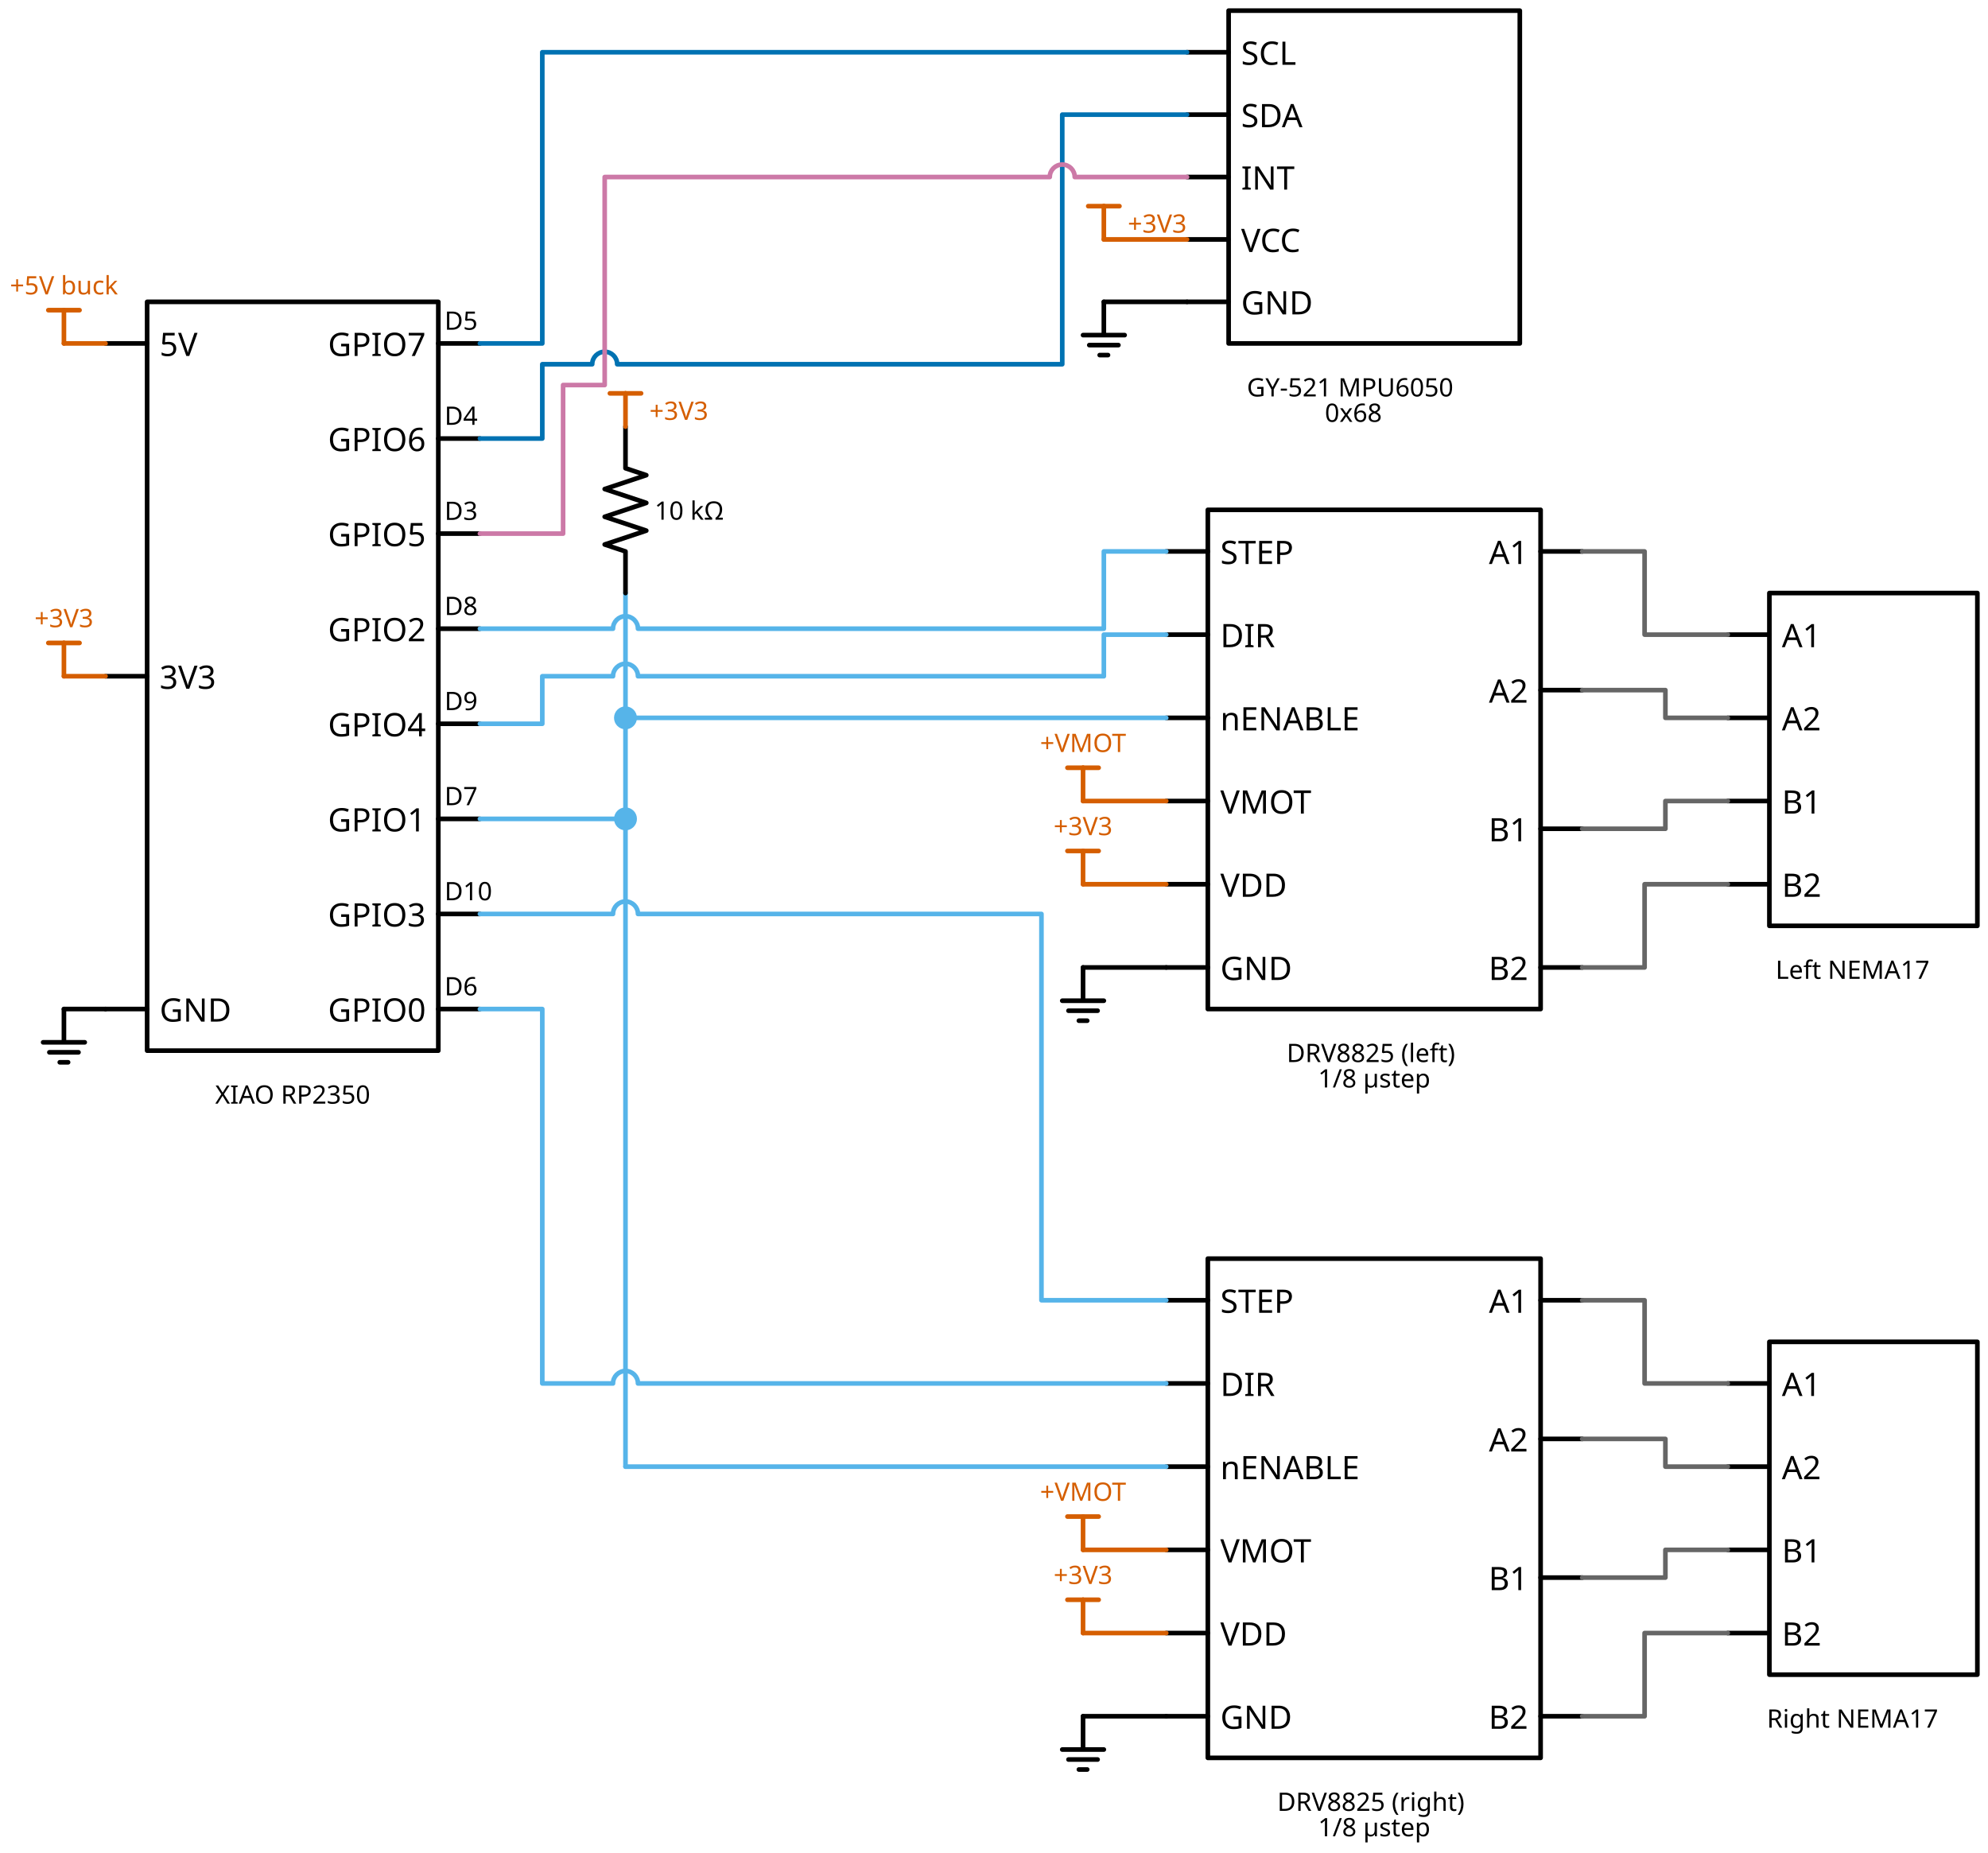
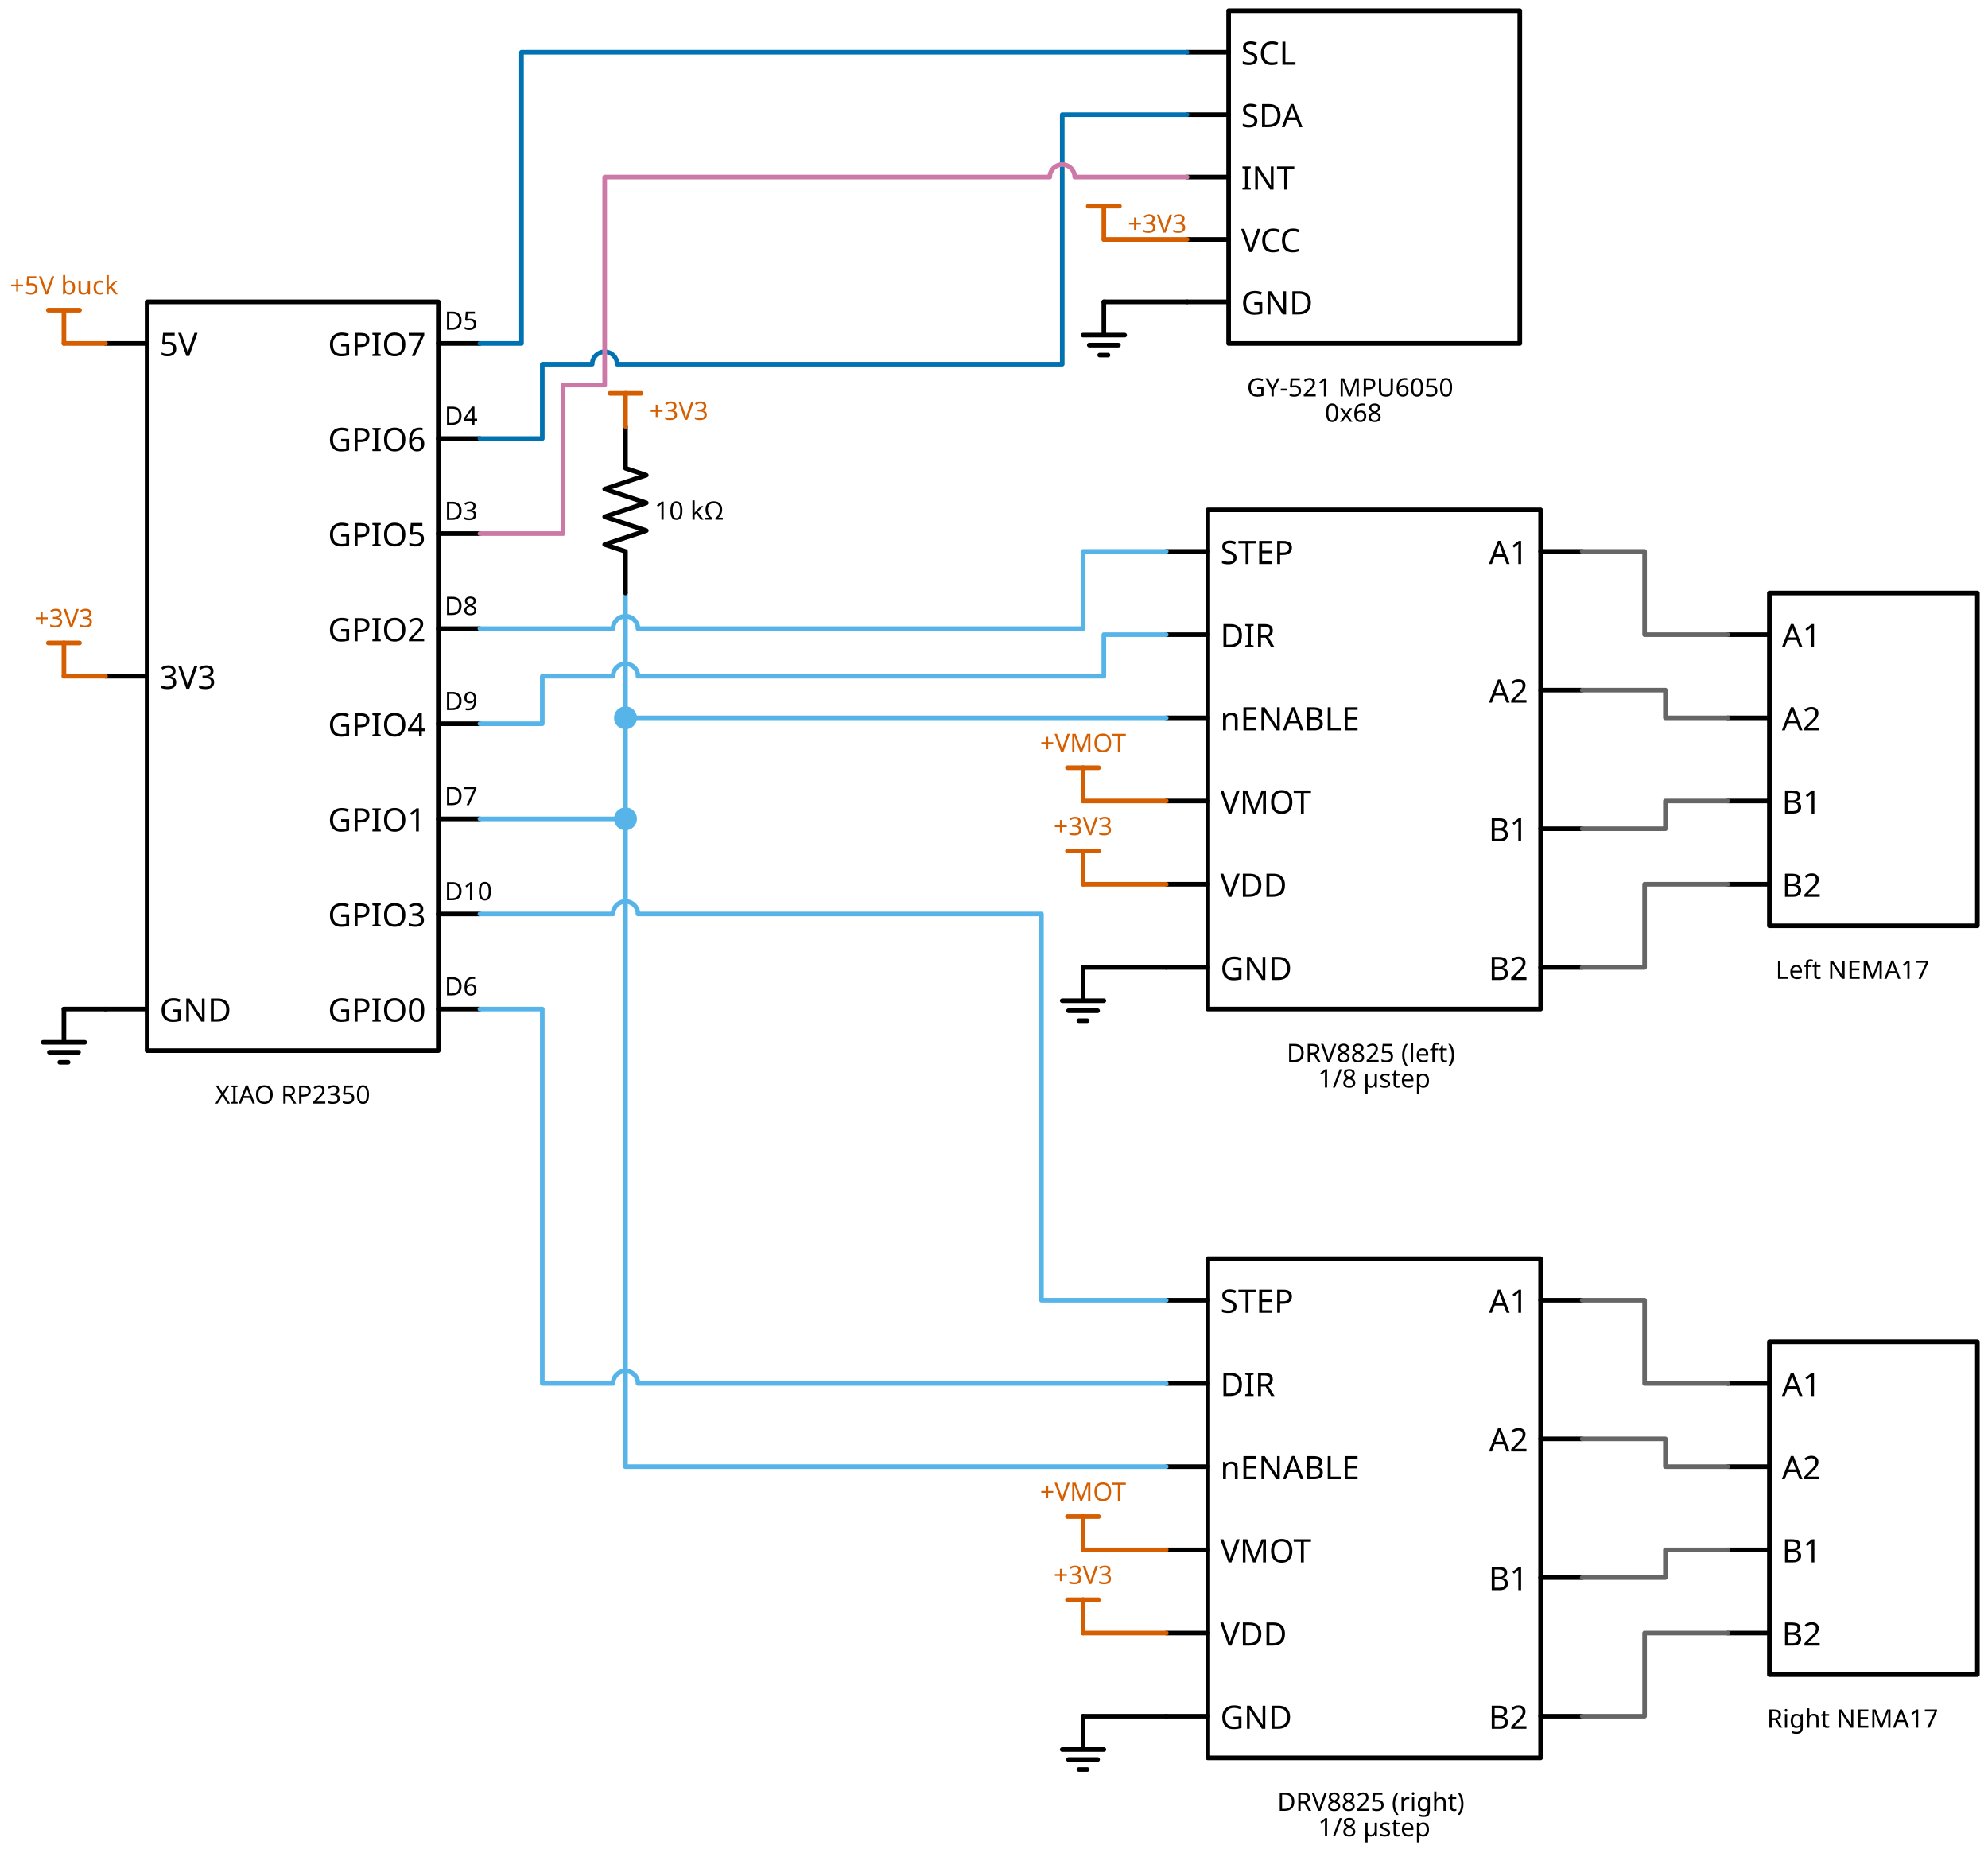
<svg xmlns="http://www.w3.org/2000/svg" xml:lang="en" height="801.6pt" width="860.267pt" viewBox="-63.667 -454.6 860.267 801.6">
  <path d="M 0.0,-0.0 L 126,-0 L 126,-324 L 0,-324 L 0,-0" style="stroke:black;fill:none;stroke-width:2.0;stroke-dasharray:-;stroke-linecap:round;stroke-linejoin:round;" />
  <path d="M 0.0,-18.0 L -18,-18" style="stroke:black;fill:none;stroke-width:2.0;stroke-dasharray:-;stroke-linecap:round;stroke-linejoin:round;" />
  <path d="M 0.0,-162.0 L -18,-162" style="stroke:black;fill:none;stroke-width:2.0;stroke-dasharray:-;stroke-linecap:round;stroke-linejoin:round;" />
  <path d="M 0.0,-306.0 L -18,-306" style="stroke:black;fill:none;stroke-width:2.0;stroke-dasharray:-;stroke-linecap:round;stroke-linejoin:round;" />
  <path d="M 126.0,-18.0 L 144,-18" style="stroke:black;fill:none;stroke-width:2.0;stroke-dasharray:-;stroke-linecap:round;stroke-linejoin:round;" />
  <path d="M 126.0,-59.143 L 144,-59.143" style="stroke:black;fill:none;stroke-width:2.0;stroke-dasharray:-;stroke-linecap:round;stroke-linejoin:round;" />
  <path d="M 126.0,-100.286 L 144,-100.286" style="stroke:black;fill:none;stroke-width:2.0;stroke-dasharray:-;stroke-linecap:round;stroke-linejoin:round;" />
  <path d="M 126.0,-141.429 L 144,-141.429" style="stroke:black;fill:none;stroke-width:2.0;stroke-dasharray:-;stroke-linecap:round;stroke-linejoin:round;" />
  <path d="M 126.0,-182.571 L 144,-182.571" style="stroke:black;fill:none;stroke-width:2.0;stroke-dasharray:-;stroke-linecap:round;stroke-linejoin:round;" />
  <path d="M 126.0,-223.714 L 144,-223.714" style="stroke:black;fill:none;stroke-width:2.0;stroke-dasharray:-;stroke-linecap:round;stroke-linejoin:round;" />
  <path d="M 126.0,-264.857 L 144,-264.857" style="stroke:black;fill:none;stroke-width:2.0;stroke-dasharray:-;stroke-linecap:round;stroke-linejoin:round;" />
  <path d="M 126.0,-306.0 L 144,-306" style="stroke:black;fill:none;stroke-width:2.0;stroke-dasharray:-;stroke-linecap:round;stroke-linejoin:round;" />
  <path d="M 468.0,-306.0 L 594,-306 L 594,-450 L 468,-450 L 468,-306" style="stroke:black;fill:none;stroke-width:2.0;stroke-dasharray:-;stroke-linecap:round;stroke-linejoin:round;" />
  <path d="M 468.0,-324.0 L 450,-324" style="stroke:black;fill:none;stroke-width:2.0;stroke-dasharray:-;stroke-linecap:round;stroke-linejoin:round;" />
  <path d="M 468.0,-351.0 L 450,-351" style="stroke:black;fill:none;stroke-width:2.0;stroke-dasharray:-;stroke-linecap:round;stroke-linejoin:round;" />
  <path d="M 468.0,-378.0 L 450,-378" style="stroke:black;fill:none;stroke-width:2.0;stroke-dasharray:-;stroke-linecap:round;stroke-linejoin:round;" />
  <path d="M 468.0,-405.0 L 450,-405" style="stroke:black;fill:none;stroke-width:2.0;stroke-dasharray:-;stroke-linecap:round;stroke-linejoin:round;" />
  <path d="M 468.0,-432.0 L 450,-432" style="stroke:black;fill:none;stroke-width:2.0;stroke-dasharray:-;stroke-linecap:round;stroke-linejoin:round;" />
  <path d="M 459.0,-18.0 L 603,-18 L 603,-234 L 459,-234 L 459,-18" style="stroke:black;fill:none;stroke-width:2.0;stroke-dasharray:-;stroke-linecap:round;stroke-linejoin:round;" />
  <path d="M 459.0,-36.0 L 441,-36" style="stroke:black;fill:none;stroke-width:2.0;stroke-dasharray:-;stroke-linecap:round;stroke-linejoin:round;" />
  <path d="M 459.0,-72.0 L 441,-72" style="stroke:black;fill:none;stroke-width:2.0;stroke-dasharray:-;stroke-linecap:round;stroke-linejoin:round;" />
  <path d="M 459.0,-108.0 L 441,-108" style="stroke:black;fill:none;stroke-width:2.0;stroke-dasharray:-;stroke-linecap:round;stroke-linejoin:round;" />
  <path d="M 459.0,-144.0 L 441,-144" style="stroke:black;fill:none;stroke-width:2.0;stroke-dasharray:-;stroke-linecap:round;stroke-linejoin:round;" />
  <path d="M 459.0,-180.0 L 441,-180" style="stroke:black;fill:none;stroke-width:2.0;stroke-dasharray:-;stroke-linecap:round;stroke-linejoin:round;" />
  <path d="M 459.0,-216.0 L 441,-216" style="stroke:black;fill:none;stroke-width:2.0;stroke-dasharray:-;stroke-linecap:round;stroke-linejoin:round;" />
  <path d="M 603.0,-36.0 L 621,-36" style="stroke:black;fill:none;stroke-width:2.0;stroke-dasharray:-;stroke-linecap:round;stroke-linejoin:round;" />
  <path d="M 603.0,-96 L 621,-96" style="stroke:black;fill:none;stroke-width:2.0;stroke-dasharray:-;stroke-linecap:round;stroke-linejoin:round;" />
  <path d="M 603.0,-156 L 621,-156" style="stroke:black;fill:none;stroke-width:2.0;stroke-dasharray:-;stroke-linecap:round;stroke-linejoin:round;" />
  <path d="M 603.0,-216.0 L 621,-216" style="stroke:black;fill:none;stroke-width:2.0;stroke-dasharray:-;stroke-linecap:round;stroke-linejoin:round;" />
  <path d="M 459.0,306.0 L 603,306 L 603,90 L 459,90 L 459,306" style="stroke:black;fill:none;stroke-width:2.0;stroke-dasharray:-;stroke-linecap:round;stroke-linejoin:round;" />
  <path d="M 459.0,288.0 L 441,288" style="stroke:black;fill:none;stroke-width:2.0;stroke-dasharray:-;stroke-linecap:round;stroke-linejoin:round;" />
  <path d="M 459.0,252.0 L 441,252" style="stroke:black;fill:none;stroke-width:2.0;stroke-dasharray:-;stroke-linecap:round;stroke-linejoin:round;" />
  <path d="M 459.0,216.0 L 441,216" style="stroke:black;fill:none;stroke-width:2.0;stroke-dasharray:-;stroke-linecap:round;stroke-linejoin:round;" />
  <path d="M 459.0,180.0 L 441,180" style="stroke:black;fill:none;stroke-width:2.0;stroke-dasharray:-;stroke-linecap:round;stroke-linejoin:round;" />
  <path d="M 459.0,144.0 L 441,144" style="stroke:black;fill:none;stroke-width:2.0;stroke-dasharray:-;stroke-linecap:round;stroke-linejoin:round;" />
  <path d="M 459.0,108.0 L 441,108" style="stroke:black;fill:none;stroke-width:2.0;stroke-dasharray:-;stroke-linecap:round;stroke-linejoin:round;" />
  <path d="M 603.0,288.0 L 621,288" style="stroke:black;fill:none;stroke-width:2.0;stroke-dasharray:-;stroke-linecap:round;stroke-linejoin:round;" />
  <path d="M 603.0,228.0 L 621,228" style="stroke:black;fill:none;stroke-width:2.0;stroke-dasharray:-;stroke-linecap:round;stroke-linejoin:round;" />
  <path d="M 603.0,168 L 621,168" style="stroke:black;fill:none;stroke-width:2.0;stroke-dasharray:-;stroke-linecap:round;stroke-linejoin:round;" />
  <path d="M 603.0,108.0 L 621,108" style="stroke:black;fill:none;stroke-width:2.0;stroke-dasharray:-;stroke-linecap:round;stroke-linejoin:round;" />
  <path d="M 702.0,-54.0 L 792,-54 L 792,-198 L 702,-198 L 702,-54" style="stroke:black;fill:none;stroke-width:2.0;stroke-dasharray:-;stroke-linecap:round;stroke-linejoin:round;" />
  <path d="M 702.0,-72.0 L 684,-72" style="stroke:black;fill:none;stroke-width:2.0;stroke-dasharray:-;stroke-linecap:round;stroke-linejoin:round;" />
  <path d="M 702.0,-108.0 L 684,-108" style="stroke:black;fill:none;stroke-width:2.0;stroke-dasharray:-;stroke-linecap:round;stroke-linejoin:round;" />
  <path d="M 702.0,-144.0 L 684,-144" style="stroke:black;fill:none;stroke-width:2.0;stroke-dasharray:-;stroke-linecap:round;stroke-linejoin:round;" />
  <path d="M 702.0,-180.0 L 684,-180" style="stroke:black;fill:none;stroke-width:2.0;stroke-dasharray:-;stroke-linecap:round;stroke-linejoin:round;" />
  <path d="M 702.0,270.0 L 792,270 L 792,126 L 702,126 L 702,270" style="stroke:black;fill:none;stroke-width:2.0;stroke-dasharray:-;stroke-linecap:round;stroke-linejoin:round;" />
  <path d="M 702.0,252.0 L 684,252" style="stroke:black;fill:none;stroke-width:2.0;stroke-dasharray:-;stroke-linecap:round;stroke-linejoin:round;" />
  <path d="M 702.0,216.0 L 684,216" style="stroke:black;fill:none;stroke-width:2.0;stroke-dasharray:-;stroke-linecap:round;stroke-linejoin:round;" />
  <path d="M 702.0,180.0 L 684,180" style="stroke:black;fill:none;stroke-width:2.0;stroke-dasharray:-;stroke-linecap:round;stroke-linejoin:round;" />
  <path d="M 702.0,144.0 L 684,144" style="stroke:black;fill:none;stroke-width:2.0;stroke-dasharray:-;stroke-linecap:round;stroke-linejoin:round;" />
  <path d="M 207.0,-144.0 L 207,180" style="stroke:#56B4E9;fill:none;stroke-width:2.0;stroke-dasharray:-;stroke-linecap:round;stroke-linejoin:round;" />
  <path d="M 207.0,-144.0 L 441,-144" style="stroke:#56B4E9;fill:none;stroke-width:2.0;stroke-dasharray:-;stroke-linecap:round;stroke-linejoin:round;" />
  <path d="M 207.0,180.0 L 441,180" style="stroke:#56B4E9;fill:none;stroke-width:2.0;stroke-dasharray:-;stroke-linecap:round;stroke-linejoin:round;" />
  <path d="M 144.0,-100.286 L 207,-100.286 L 207,-100.286" style="stroke:#56B4E9;fill:none;stroke-width:2.0;stroke-dasharray:-;stroke-linecap:round;stroke-linejoin:round;" />
  <path d="M 207.0,-144.0 L 207,-171 L 207,-198" style="stroke:#56B4E9;fill:none;stroke-width:2.0;stroke-dasharray:-;stroke-linecap:round;stroke-linejoin:round;" />
  <path d="M 207.0,-198.0 L 207,-216 L 198,-219 L 216,-225 L 198,-231 L 216,-237 L 198,-243 L 216,-249 L 207,-252 L 207,-270" style="stroke:black;fill:none;stroke-width:2.0;stroke-dasharray:-;stroke-linecap:round;stroke-linejoin:round;" />
  <path d="M 207.0,-270.0 L 207,-284.4" style="stroke:#D55E00;fill:none;stroke-width:2.0;stroke-dasharray:-;stroke-linecap:round;stroke-linejoin:round;" />
  <path d="M 207.0,-284.4 L 200.25,-284.4" style="stroke:#D55E00;fill:none;stroke-width:2.0;stroke-dasharray:-;stroke-linecap:round;stroke-linejoin:round;" />
  <path d="M 207.0,-284.4 L 213.75,-284.4" style="stroke:#D55E00;fill:none;stroke-width:2.0;stroke-dasharray:-;stroke-linecap:round;stroke-linejoin:round;" />
  <path d="M -18.0,-162.0 L -27,-162 L -36,-162" style="stroke:#D55E00;fill:none;stroke-width:2.0;stroke-dasharray:-;stroke-linecap:round;stroke-linejoin:round;" />
  <path d="M -36.0,-162.0 L -36,-176.4" style="stroke:#D55E00;fill:none;stroke-width:2.0;stroke-dasharray:-;stroke-linecap:round;stroke-linejoin:round;" />
  <path d="M -36.0,-176.4 L -42.75,-176.4" style="stroke:#D55E00;fill:none;stroke-width:2.0;stroke-dasharray:-;stroke-linecap:round;stroke-linejoin:round;" />
  <path d="M -36.0,-176.4 L -29.25,-176.4" style="stroke:#D55E00;fill:none;stroke-width:2.0;stroke-dasharray:-;stroke-linecap:round;stroke-linejoin:round;" />
  <path d="M -18.0,-306.0 L -27,-306 L -36,-306" style="stroke:#D55E00;fill:none;stroke-width:2.0;stroke-dasharray:-;stroke-linecap:round;stroke-linejoin:round;" />
  <path d="M -36.0,-306.0 L -36,-320.4" style="stroke:#D55E00;fill:none;stroke-width:2.0;stroke-dasharray:-;stroke-linecap:round;stroke-linejoin:round;" />
  <path d="M -36.0,-320.4 L -42.75,-320.4" style="stroke:#D55E00;fill:none;stroke-width:2.0;stroke-dasharray:-;stroke-linecap:round;stroke-linejoin:round;" />
  <path d="M -36.0,-320.4 L -29.25,-320.4" style="stroke:#D55E00;fill:none;stroke-width:2.0;stroke-dasharray:-;stroke-linecap:round;stroke-linejoin:round;" />
  <path d="M -18.0,-18.0 L -27,-18 L -36,-18" style="stroke:#000000;fill:none;stroke-width:2.0;stroke-dasharray:-;stroke-linecap:round;stroke-linejoin:round;" />
  <path d="M -36.0,-18 L -36,-3.6 L -45,-3.6 L -27,-3.6 M -42.3,0.72 L -29.7,0.72 M -37.8,5.04 L -34.2,5.04" style="stroke:#000000;fill:none;stroke-width:2.0;stroke-dasharray:-;stroke-linecap:round;stroke-linejoin:round;" />
  <path d="M 450.0,-351.0 L 432,-351 L 414,-351" style="stroke:#D55E00;fill:none;stroke-width:2.0;stroke-dasharray:-;stroke-linecap:round;stroke-linejoin:round;" />
  <path d="M 414.0,-351.0 L 414,-365.4" style="stroke:#D55E00;fill:none;stroke-width:2.0;stroke-dasharray:-;stroke-linecap:round;stroke-linejoin:round;" />
  <path d="M 414.0,-365.4 L 407.25,-365.4" style="stroke:#D55E00;fill:none;stroke-width:2.0;stroke-dasharray:-;stroke-linecap:round;stroke-linejoin:round;" />
  <path d="M 414.0,-365.4 L 420.75,-365.4" style="stroke:#D55E00;fill:none;stroke-width:2.0;stroke-dasharray:-;stroke-linecap:round;stroke-linejoin:round;" />
  <path d="M 450.0,-324.0 L 432,-324 L 414,-324" style="stroke:#000000;fill:none;stroke-width:2.0;stroke-dasharray:-;stroke-linecap:round;stroke-linejoin:round;" />
  <path d="M 414.0,-324.0 L 414,-309.6 L 405,-309.6 L 423,-309.6 M 407.7,-305.28 L 420.3,-305.28 M 412.2,-300.96 L 415.8,-300.96" style="stroke:#000000;fill:none;stroke-width:2.0;stroke-dasharray:-;stroke-linecap:round;stroke-linejoin:round;" />
  <path d="M 441.0,-72.0 L 423,-72 L 405,-72" style="stroke:#D55E00;fill:none;stroke-width:2.0;stroke-dasharray:-;stroke-linecap:round;stroke-linejoin:round;" />
  <path d="M 405.0,-72.0 L 405,-86.4" style="stroke:#D55E00;fill:none;stroke-width:2.0;stroke-dasharray:-;stroke-linecap:round;stroke-linejoin:round;" />
  <path d="M 405.0,-86.4 L 398.25,-86.4" style="stroke:#D55E00;fill:none;stroke-width:2.0;stroke-dasharray:-;stroke-linecap:round;stroke-linejoin:round;" />
  <path d="M 405.0,-86.4 L 411.75,-86.4" style="stroke:#D55E00;fill:none;stroke-width:2.0;stroke-dasharray:-;stroke-linecap:round;stroke-linejoin:round;" />
  <path d="M 441.0,-108.0 L 423,-108 L 405,-108" style="stroke:#D55E00;fill:none;stroke-width:2.0;stroke-dasharray:-;stroke-linecap:round;stroke-linejoin:round;" />
  <path d="M 405.0,-108.0 L 405,-122.4" style="stroke:#D55E00;fill:none;stroke-width:2.0;stroke-dasharray:-;stroke-linecap:round;stroke-linejoin:round;" />
  <path d="M 405.0,-122.4 L 398.25,-122.4" style="stroke:#D55E00;fill:none;stroke-width:2.0;stroke-dasharray:-;stroke-linecap:round;stroke-linejoin:round;" />
  <path d="M 405.0,-122.4 L 411.75,-122.4" style="stroke:#D55E00;fill:none;stroke-width:2.0;stroke-dasharray:-;stroke-linecap:round;stroke-linejoin:round;" />
  <path d="M 441.0,-36.0 L 423,-36 L 405,-36" style="stroke:#000000;fill:none;stroke-width:2.0;stroke-dasharray:-;stroke-linecap:round;stroke-linejoin:round;" />
  <path d="M 405.0,-36 L 405,-21.6 L 396,-21.6 L 414,-21.6 M 398.7,-17.28 L 411.3,-17.28 M 403.2,-12.96 L 406.8,-12.96" style="stroke:#000000;fill:none;stroke-width:2.0;stroke-dasharray:-;stroke-linecap:round;stroke-linejoin:round;" />
  <path d="M 441.0,252.0 L 423,252 L 405,252" style="stroke:#D55E00;fill:none;stroke-width:2.0;stroke-dasharray:-;stroke-linecap:round;stroke-linejoin:round;" />
  <path d="M 405.0,252.0 L 405,237.6" style="stroke:#D55E00;fill:none;stroke-width:2.0;stroke-dasharray:-;stroke-linecap:round;stroke-linejoin:round;" />
  <path d="M 405.0,237.6 L 398.25,237.6" style="stroke:#D55E00;fill:none;stroke-width:2.0;stroke-dasharray:-;stroke-linecap:round;stroke-linejoin:round;" />
  <path d="M 405.0,237.6 L 411.75,237.6" style="stroke:#D55E00;fill:none;stroke-width:2.0;stroke-dasharray:-;stroke-linecap:round;stroke-linejoin:round;" />
  <path d="M 441.0,216.0 L 423,216 L 405,216" style="stroke:#D55E00;fill:none;stroke-width:2.0;stroke-dasharray:-;stroke-linecap:round;stroke-linejoin:round;" />
  <path d="M 405.0,216.0 L 405,201.6" style="stroke:#D55E00;fill:none;stroke-width:2.0;stroke-dasharray:-;stroke-linecap:round;stroke-linejoin:round;" />
  <path d="M 405.0,201.6 L 398.25,201.6" style="stroke:#D55E00;fill:none;stroke-width:2.0;stroke-dasharray:-;stroke-linecap:round;stroke-linejoin:round;" />
  <path d="M 405.0,201.6 L 411.75,201.6" style="stroke:#D55E00;fill:none;stroke-width:2.0;stroke-dasharray:-;stroke-linecap:round;stroke-linejoin:round;" />
  <path d="M 441.0,288.0 L 423,288 L 405,288" style="stroke:#000000;fill:none;stroke-width:2.0;stroke-dasharray:-;stroke-linecap:round;stroke-linejoin:round;" />
  <path d="M 405.0,288.0 L 405,302.4 L 396,302.4 L 414,302.4 M 398.7,306.72 L 411.3,306.72 M 403.2,311.04 L 406.8,311.04" style="stroke:#000000;fill:none;stroke-width:2.0;stroke-dasharray:-;stroke-linecap:round;stroke-linejoin:round;" />
-   <path d="M 144 -306 L 171 -306 L 171 -432 L 450 -432" style="stroke:#0072B2;fill:none;stroke-width:2.0;stroke-dasharray:-;stroke-linecap:round;stroke-linejoin:round;" />
+   <path d="M 144 -306 L 162 -306 L 162 -432 L 450 -432" style="stroke:#0072B2;fill:none;stroke-width:2.0;stroke-dasharray:-;stroke-linecap:round;stroke-linejoin:round;" />
  <path d="M 144 -264.857 L 171 -264.857 L 171 -297 L 192.6 -297 C 192.6 -299.982 195.018 -302.4 198 -302.4 C 200.982 -302.4 203.4 -299.982 203.4 -297 L 396 -297 L 396 -405 L 450 -405" style="stroke:#0072B2;fill:none;stroke-width:2.0;stroke-dasharray:-;stroke-linecap:round;stroke-linejoin:round;" />
  <path d="M 144 -223.714 L 180 -223.714 L 180 -288 L 198 -288 L 198 -378 L 390.6 -378 C 390.6 -380.982 393.018 -383.4 396 -383.4 C 398.982 -383.4 401.4 -380.982 401.4 -378 L 450 -378" style="stroke:#CC79A7;fill:none;stroke-width:2.0;stroke-dasharray:-;stroke-linecap:round;stroke-linejoin:round;" />
-   <path d="M 144 -182.571 L 201.6 -182.571 C 201.6 -185.554 204.018 -187.971 207 -187.971 C 209.982 -187.971 212.4 -185.554 212.4 -182.571 L 414 -182.571 L 414 -216 L 441 -216" style="stroke:#56B4E9;fill:none;stroke-width:2.0;stroke-dasharray:-;stroke-linecap:round;stroke-linejoin:round;" />
+   <path d="M 144 -182.571 L 201.6 -182.571 C 201.6 -185.554 204.018 -187.971 207 -187.971 C 209.982 -187.971 212.4 -185.554 212.4 -182.571 L 405 -182.571 L 405 -216 L 441 -216" style="stroke:#56B4E9;fill:none;stroke-width:2.0;stroke-dasharray:-;stroke-linecap:round;stroke-linejoin:round;" />
  <path d="M 144 -141.429 L 171 -141.429 L 171 -162 L 201.6 -162 C 201.6 -164.982 204.018 -167.4 207 -167.4 C 209.982 -167.4 212.4 -164.982 212.4 -162 L 414 -162 L 414 -180 L 441 -180" style="stroke:#56B4E9;fill:none;stroke-width:2.0;stroke-dasharray:-;stroke-linecap:round;stroke-linejoin:round;" />
  <path d="M 144 -59.143 L 201.6 -59.143 C 201.6 -62.125 204.018 -64.543 207 -64.543 C 209.982 -64.543 212.4 -62.125 212.4 -59.143 L 387 -59.143 L 387 108 L 441 108" style="stroke:#56B4E9;fill:none;stroke-width:2.0;stroke-dasharray:-;stroke-linecap:round;stroke-linejoin:round;" />
  <path d="M 144 -18 L 171 -18 L 171 144 L 201.6 144 C 201.6 141.018 204.018 138.6 207 138.6 C 209.982 138.6 212.4 141.018 212.4 144 L 441 144" style="stroke:#56B4E9;fill:none;stroke-width:2.0;stroke-dasharray:-;stroke-linecap:round;stroke-linejoin:round;" />
  <path d="M 621 -216 L 648 -216 L 648 -180 L 684 -180" style="stroke:#666666;fill:none;stroke-width:2.0;stroke-dasharray:-;stroke-linecap:round;stroke-linejoin:round;" />
  <path d="M 621 -156 L 657 -156 L 657 -144 L 684 -144" style="stroke:#666666;fill:none;stroke-width:2.0;stroke-dasharray:-;stroke-linecap:round;stroke-linejoin:round;" />
  <path d="M 621 -96 L 657 -96 L 657 -108 L 684 -108" style="stroke:#666666;fill:none;stroke-width:2.0;stroke-dasharray:-;stroke-linecap:round;stroke-linejoin:round;" />
  <path d="M 621 -36 L 648 -36 L 648 -72 L 684 -72" style="stroke:#666666;fill:none;stroke-width:2.0;stroke-dasharray:-;stroke-linecap:round;stroke-linejoin:round;" />
  <path d="M 621 108 L 648 108 L 648 144 L 684 144" style="stroke:#666666;fill:none;stroke-width:2.0;stroke-dasharray:-;stroke-linecap:round;stroke-linejoin:round;" />
  <path d="M 621 168 L 657 168 L 657 180 L 684 180" style="stroke:#666666;fill:none;stroke-width:2.0;stroke-dasharray:-;stroke-linecap:round;stroke-linejoin:round;" />
  <path d="M 621 228 L 657 228 L 657 216 L 684 216" style="stroke:#666666;fill:none;stroke-width:2.0;stroke-dasharray:-;stroke-linecap:round;stroke-linejoin:round;" />
  <path d="M 621 288 L 648 288 L 648 252 L 684 252" style="stroke:#666666;fill:none;stroke-width:2.0;stroke-dasharray:-;stroke-linecap:round;stroke-linejoin:round;" />
  <text x="5.4" y="-32.0" dominant-baseline="central" fill="black" font-size="14" font-family="sans" text-anchor="start">
    <tspan x="5.4" dy="14">GND</tspan>
  </text>
  <text x="5.4" y="-176.0" dominant-baseline="central" fill="black" font-size="14" font-family="sans" text-anchor="start">
    <tspan x="5.4" dy="14">3V3</tspan>
  </text>
  <text x="5.4" y="-320.0" dominant-baseline="central" fill="black" font-size="14" font-family="sans" text-anchor="start">
    <tspan x="5.4" dy="14">5V</tspan>
  </text>
  <text x="128.7" y="-31.7" dominant-baseline="ideographic" fill="black" font-size="11" font-family="sans" text-anchor="start">
    <tspan x="128.7" dy="11">D6</tspan>
  </text>
  <text x="120.6" y="-32.0" dominant-baseline="central" fill="black" font-size="14" font-family="sans" text-anchor="end">
    <tspan x="120.6" dy="14">GPIO0</tspan>
  </text>
  <text x="128.7" y="-72.843" dominant-baseline="ideographic" fill="black" font-size="11" font-family="sans" text-anchor="start">
    <tspan x="128.7" dy="11">D10</tspan>
  </text>
  <text x="120.6" y="-73.143" dominant-baseline="central" fill="black" font-size="14" font-family="sans" text-anchor="end">
    <tspan x="120.6" dy="14">GPIO3</tspan>
  </text>
  <text x="128.7" y="-113.986" dominant-baseline="ideographic" fill="black" font-size="11" font-family="sans" text-anchor="start">
    <tspan x="128.7" dy="11">D7</tspan>
  </text>
  <text x="120.6" y="-114.286" dominant-baseline="central" fill="black" font-size="14" font-family="sans" text-anchor="end">
    <tspan x="120.6" dy="14">GPIO1</tspan>
  </text>
  <text x="128.7" y="-155.129" dominant-baseline="ideographic" fill="black" font-size="11" font-family="sans" text-anchor="start">
    <tspan x="128.7" dy="11">D9</tspan>
  </text>
  <text x="120.6" y="-155.429" dominant-baseline="central" fill="black" font-size="14" font-family="sans" text-anchor="end">
    <tspan x="120.6" dy="14">GPIO4</tspan>
  </text>
  <text x="128.7" y="-196.271" dominant-baseline="ideographic" fill="black" font-size="11" font-family="sans" text-anchor="start">
    <tspan x="128.7" dy="11">D8</tspan>
  </text>
  <text x="120.6" y="-196.571" dominant-baseline="central" fill="black" font-size="14" font-family="sans" text-anchor="end">
    <tspan x="120.6" dy="14">GPIO2</tspan>
  </text>
  <text x="128.7" y="-237.414" dominant-baseline="ideographic" fill="black" font-size="11" font-family="sans" text-anchor="start">
    <tspan x="128.7" dy="11">D3</tspan>
  </text>
  <text x="120.6" y="-237.714" dominant-baseline="central" fill="black" font-size="14" font-family="sans" text-anchor="end">
    <tspan x="120.6" dy="14">GPIO5</tspan>
  </text>
  <text x="128.7" y="-278.557" dominant-baseline="ideographic" fill="black" font-size="11" font-family="sans" text-anchor="start">
    <tspan x="128.7" dy="11">D4</tspan>
  </text>
  <text x="120.6" y="-278.857" dominant-baseline="central" fill="black" font-size="14" font-family="sans" text-anchor="end">
    <tspan x="120.6" dy="14">GPIO6</tspan>
  </text>
  <text x="128.7" y="-319.7" dominant-baseline="ideographic" fill="black" font-size="11" font-family="sans" text-anchor="start">
    <tspan x="128.7" dy="11">D5</tspan>
  </text>
  <text x="120.6" y="-320.0" dominant-baseline="central" fill="black" font-size="14" font-family="sans" text-anchor="end">
    <tspan x="120.6" dy="14">GPIO7</tspan>
  </text>
  <text x="63.0" y="3.4" dominant-baseline="hanging" fill="black" font-size="11" font-family="sans" text-anchor="middle">
    <tspan x="63.0" dy="11">XIAO RP2350</tspan>
  </text>
  <text x="473.4" y="-338.0" dominant-baseline="central" fill="black" font-size="14" font-family="sans" text-anchor="start">
    <tspan x="473.4" dy="14">GND</tspan>
  </text>
  <text x="473.4" y="-365.0" dominant-baseline="central" fill="black" font-size="14" font-family="sans" text-anchor="start">
    <tspan x="473.4" dy="14">VCC</tspan>
  </text>
  <text x="473.4" y="-392.0" dominant-baseline="central" fill="black" font-size="14" font-family="sans" text-anchor="start">
    <tspan x="473.4" dy="14">INT</tspan>
  </text>
  <text x="473.4" y="-419.0" dominant-baseline="central" fill="black" font-size="14" font-family="sans" text-anchor="start">
    <tspan x="473.4" dy="14">SDA</tspan>
  </text>
  <text x="473.4" y="-446.0" dominant-baseline="central" fill="black" font-size="14" font-family="sans" text-anchor="start">
    <tspan x="473.4" dy="14">SCL</tspan>
  </text>
  <text x="522.0" y="-302.6" dominant-baseline="hanging" fill="black" font-size="11" font-family="sans" text-anchor="middle">
    <tspan x="522.0" dy="11">GY-521 MPU6050</tspan>
    <tspan x="522.0" dy="11">0x68</tspan>
  </text>
  <text x="464.4" y="-50.0" dominant-baseline="central" fill="black" font-size="14" font-family="sans" text-anchor="start">
    <tspan x="464.4" dy="14">GND</tspan>
  </text>
  <text x="464.4" y="-86.0" dominant-baseline="central" fill="black" font-size="14" font-family="sans" text-anchor="start">
    <tspan x="464.4" dy="14">VDD</tspan>
  </text>
  <text x="464.4" y="-122.0" dominant-baseline="central" fill="black" font-size="14" font-family="sans" text-anchor="start">
    <tspan x="464.4" dy="14">VMOT</tspan>
  </text>
  <text x="464.4" y="-158.0" dominant-baseline="central" fill="black" font-size="14" font-family="sans" text-anchor="start">
    <tspan x="464.4" dy="14">nENABLE</tspan>
  </text>
  <text x="464.4" y="-194.0" dominant-baseline="central" fill="black" font-size="14" font-family="sans" text-anchor="start">
    <tspan x="464.4" dy="14">DIR</tspan>
  </text>
  <text x="464.4" y="-230.0" dominant-baseline="central" fill="black" font-size="14" font-family="sans" text-anchor="start">
    <tspan x="464.4" dy="14">STEP</tspan>
  </text>
  <text x="597.6" y="-50.0" dominant-baseline="central" fill="black" font-size="14" font-family="sans" text-anchor="end">
    <tspan x="597.6" dy="14">B2</tspan>
  </text>
  <text x="597.6" y="-110" dominant-baseline="central" fill="black" font-size="14" font-family="sans" text-anchor="end">
    <tspan x="597.6" dy="14">B1</tspan>
  </text>
  <text x="597.6" y="-170" dominant-baseline="central" fill="black" font-size="14" font-family="sans" text-anchor="end">
    <tspan x="597.6" dy="14">A2</tspan>
  </text>
  <text x="597.6" y="-230.0" dominant-baseline="central" fill="black" font-size="14" font-family="sans" text-anchor="end">
    <tspan x="597.6" dy="14">A1</tspan>
  </text>
  <text x="531.0" y="-14.6" dominant-baseline="hanging" fill="black" font-size="11" font-family="sans" text-anchor="middle">
    <tspan x="531.0" dy="11">DRV8825 (left)</tspan>
    <tspan x="531.0" dy="11">1/8 µstep</tspan>
  </text>
  <text x="464.4" y="274.0" dominant-baseline="central" fill="black" font-size="14" font-family="sans" text-anchor="start">
    <tspan x="464.4" dy="14">GND</tspan>
  </text>
  <text x="464.4" y="238.0" dominant-baseline="central" fill="black" font-size="14" font-family="sans" text-anchor="start">
    <tspan x="464.4" dy="14">VDD</tspan>
  </text>
  <text x="464.4" y="202.0" dominant-baseline="central" fill="black" font-size="14" font-family="sans" text-anchor="start">
    <tspan x="464.4" dy="14">VMOT</tspan>
  </text>
  <text x="464.4" y="166.0" dominant-baseline="central" fill="black" font-size="14" font-family="sans" text-anchor="start">
    <tspan x="464.4" dy="14">nENABLE</tspan>
  </text>
  <text x="464.4" y="130.0" dominant-baseline="central" fill="black" font-size="14" font-family="sans" text-anchor="start">
    <tspan x="464.4" dy="14">DIR</tspan>
  </text>
  <text x="464.4" y="94.0" dominant-baseline="central" fill="black" font-size="14" font-family="sans" text-anchor="start">
    <tspan x="464.4" dy="14">STEP</tspan>
  </text>
  <text x="597.6" y="274.0" dominant-baseline="central" fill="black" font-size="14" font-family="sans" text-anchor="end">
    <tspan x="597.6" dy="14">B2</tspan>
  </text>
  <text x="597.6" y="214.0" dominant-baseline="central" fill="black" font-size="14" font-family="sans" text-anchor="end">
    <tspan x="597.6" dy="14">B1</tspan>
  </text>
  <text x="597.6" y="154" dominant-baseline="central" fill="black" font-size="14" font-family="sans" text-anchor="end">
    <tspan x="597.6" dy="14">A2</tspan>
  </text>
  <text x="597.6" y="94.0" dominant-baseline="central" fill="black" font-size="14" font-family="sans" text-anchor="end">
    <tspan x="597.6" dy="14">A1</tspan>
  </text>
  <text x="531.0" y="309.4" dominant-baseline="hanging" fill="black" font-size="11" font-family="sans" text-anchor="middle">
    <tspan x="531.0" dy="11">DRV8825 (right)</tspan>
    <tspan x="531.0" dy="11">1/8 µstep</tspan>
  </text>
  <text x="707.4" y="-86.0" dominant-baseline="central" fill="black" font-size="14" font-family="sans" text-anchor="start">
    <tspan x="707.4" dy="14">B2</tspan>
  </text>
  <text x="707.4" y="-122.0" dominant-baseline="central" fill="black" font-size="14" font-family="sans" text-anchor="start">
    <tspan x="707.4" dy="14">B1</tspan>
  </text>
  <text x="707.4" y="-158.0" dominant-baseline="central" fill="black" font-size="14" font-family="sans" text-anchor="start">
    <tspan x="707.4" dy="14">A2</tspan>
  </text>
  <text x="707.4" y="-194.0" dominant-baseline="central" fill="black" font-size="14" font-family="sans" text-anchor="start">
    <tspan x="707.4" dy="14">A1</tspan>
  </text>
  <text x="738.0" y="-50.6" dominant-baseline="hanging" fill="black" font-size="11" font-family="sans" text-anchor="middle">
    <tspan x="738.0" dy="11">Left NEMA17</tspan>
  </text>
  <text x="707.4" y="238.0" dominant-baseline="central" fill="black" font-size="14" font-family="sans" text-anchor="start">
    <tspan x="707.4" dy="14">B2</tspan>
  </text>
  <text x="707.4" y="202.0" dominant-baseline="central" fill="black" font-size="14" font-family="sans" text-anchor="start">
    <tspan x="707.4" dy="14">B1</tspan>
  </text>
  <text x="707.4" y="166.0" dominant-baseline="central" fill="black" font-size="14" font-family="sans" text-anchor="start">
    <tspan x="707.4" dy="14">A2</tspan>
  </text>
  <text x="707.4" y="130.0" dominant-baseline="central" fill="black" font-size="14" font-family="sans" text-anchor="start">
    <tspan x="707.4" dy="14">A1</tspan>
  </text>
  <text x="738.0" y="273.4" dominant-baseline="hanging" fill="black" font-size="11" font-family="sans" text-anchor="middle">
    <tspan x="738.0" dy="11">Right NEMA17</tspan>
  </text>
  <text x="219.6" y="-245.0" dominant-baseline="central" fill="black" font-size="11" font-family="sans" text-anchor="start">
    <tspan x="219.6" dy="11">10 kΩ</tspan>
  </text>
  <text x="217.35" y="-288.2" dominant-baseline="central" fill="#D55E00" font-size="11" font-family="sans" text-anchor="start">
    <tspan x="217.35" dy="11">+3V3</tspan>
  </text>
  <text x="-36.0" y="-191.0" dominant-baseline="ideographic" fill="#D55E00" font-size="11" font-family="sans" text-anchor="middle">
    <tspan x="-36.0" dy="11">+3V3</tspan>
  </text>
  <text x="-36.0" y="-335.0" dominant-baseline="ideographic" fill="#D55E00" font-size="11" font-family="sans" text-anchor="middle">
    <tspan x="-36.0" dy="11">+5V buck</tspan>
  </text>
  <text x="424.35" y="-369.2" dominant-baseline="central" fill="#D55E00" font-size="11" font-family="sans" text-anchor="start">
    <tspan x="424.35" dy="11">+3V3</tspan>
  </text>
  <text x="405.0" y="-101.0" dominant-baseline="ideographic" fill="#D55E00" font-size="11" font-family="sans" text-anchor="middle">
    <tspan x="405.0" dy="11">+3V3</tspan>
  </text>
  <text x="405.0" y="-137.0" dominant-baseline="ideographic" fill="#D55E00" font-size="11" font-family="sans" text-anchor="middle">
    <tspan x="405.0" dy="11">+VMOT</tspan>
  </text>
  <text x="405.0" y="223.0" dominant-baseline="ideographic" fill="#D55E00" font-size="11" font-family="sans" text-anchor="middle">
    <tspan x="405.0" dy="11">+3V3</tspan>
  </text>
  <text x="405.0" y="187.0" dominant-baseline="ideographic" fill="#D55E00" font-size="11" font-family="sans" text-anchor="middle">
    <tspan x="405.0" dy="11">+VMOT</tspan>
  </text>
  <circle cx="207" cy="-100.286" r="3.96" style="stroke:#56B4E9;fill:#56b4e9;stroke-width:2.0;stroke-dasharray:-;" />
  <circle cx="207" cy="-144" r="3.96" style="stroke:#56B4E9;fill:#56b4e9;stroke-width:2.0;stroke-dasharray:-;" />
</svg>
